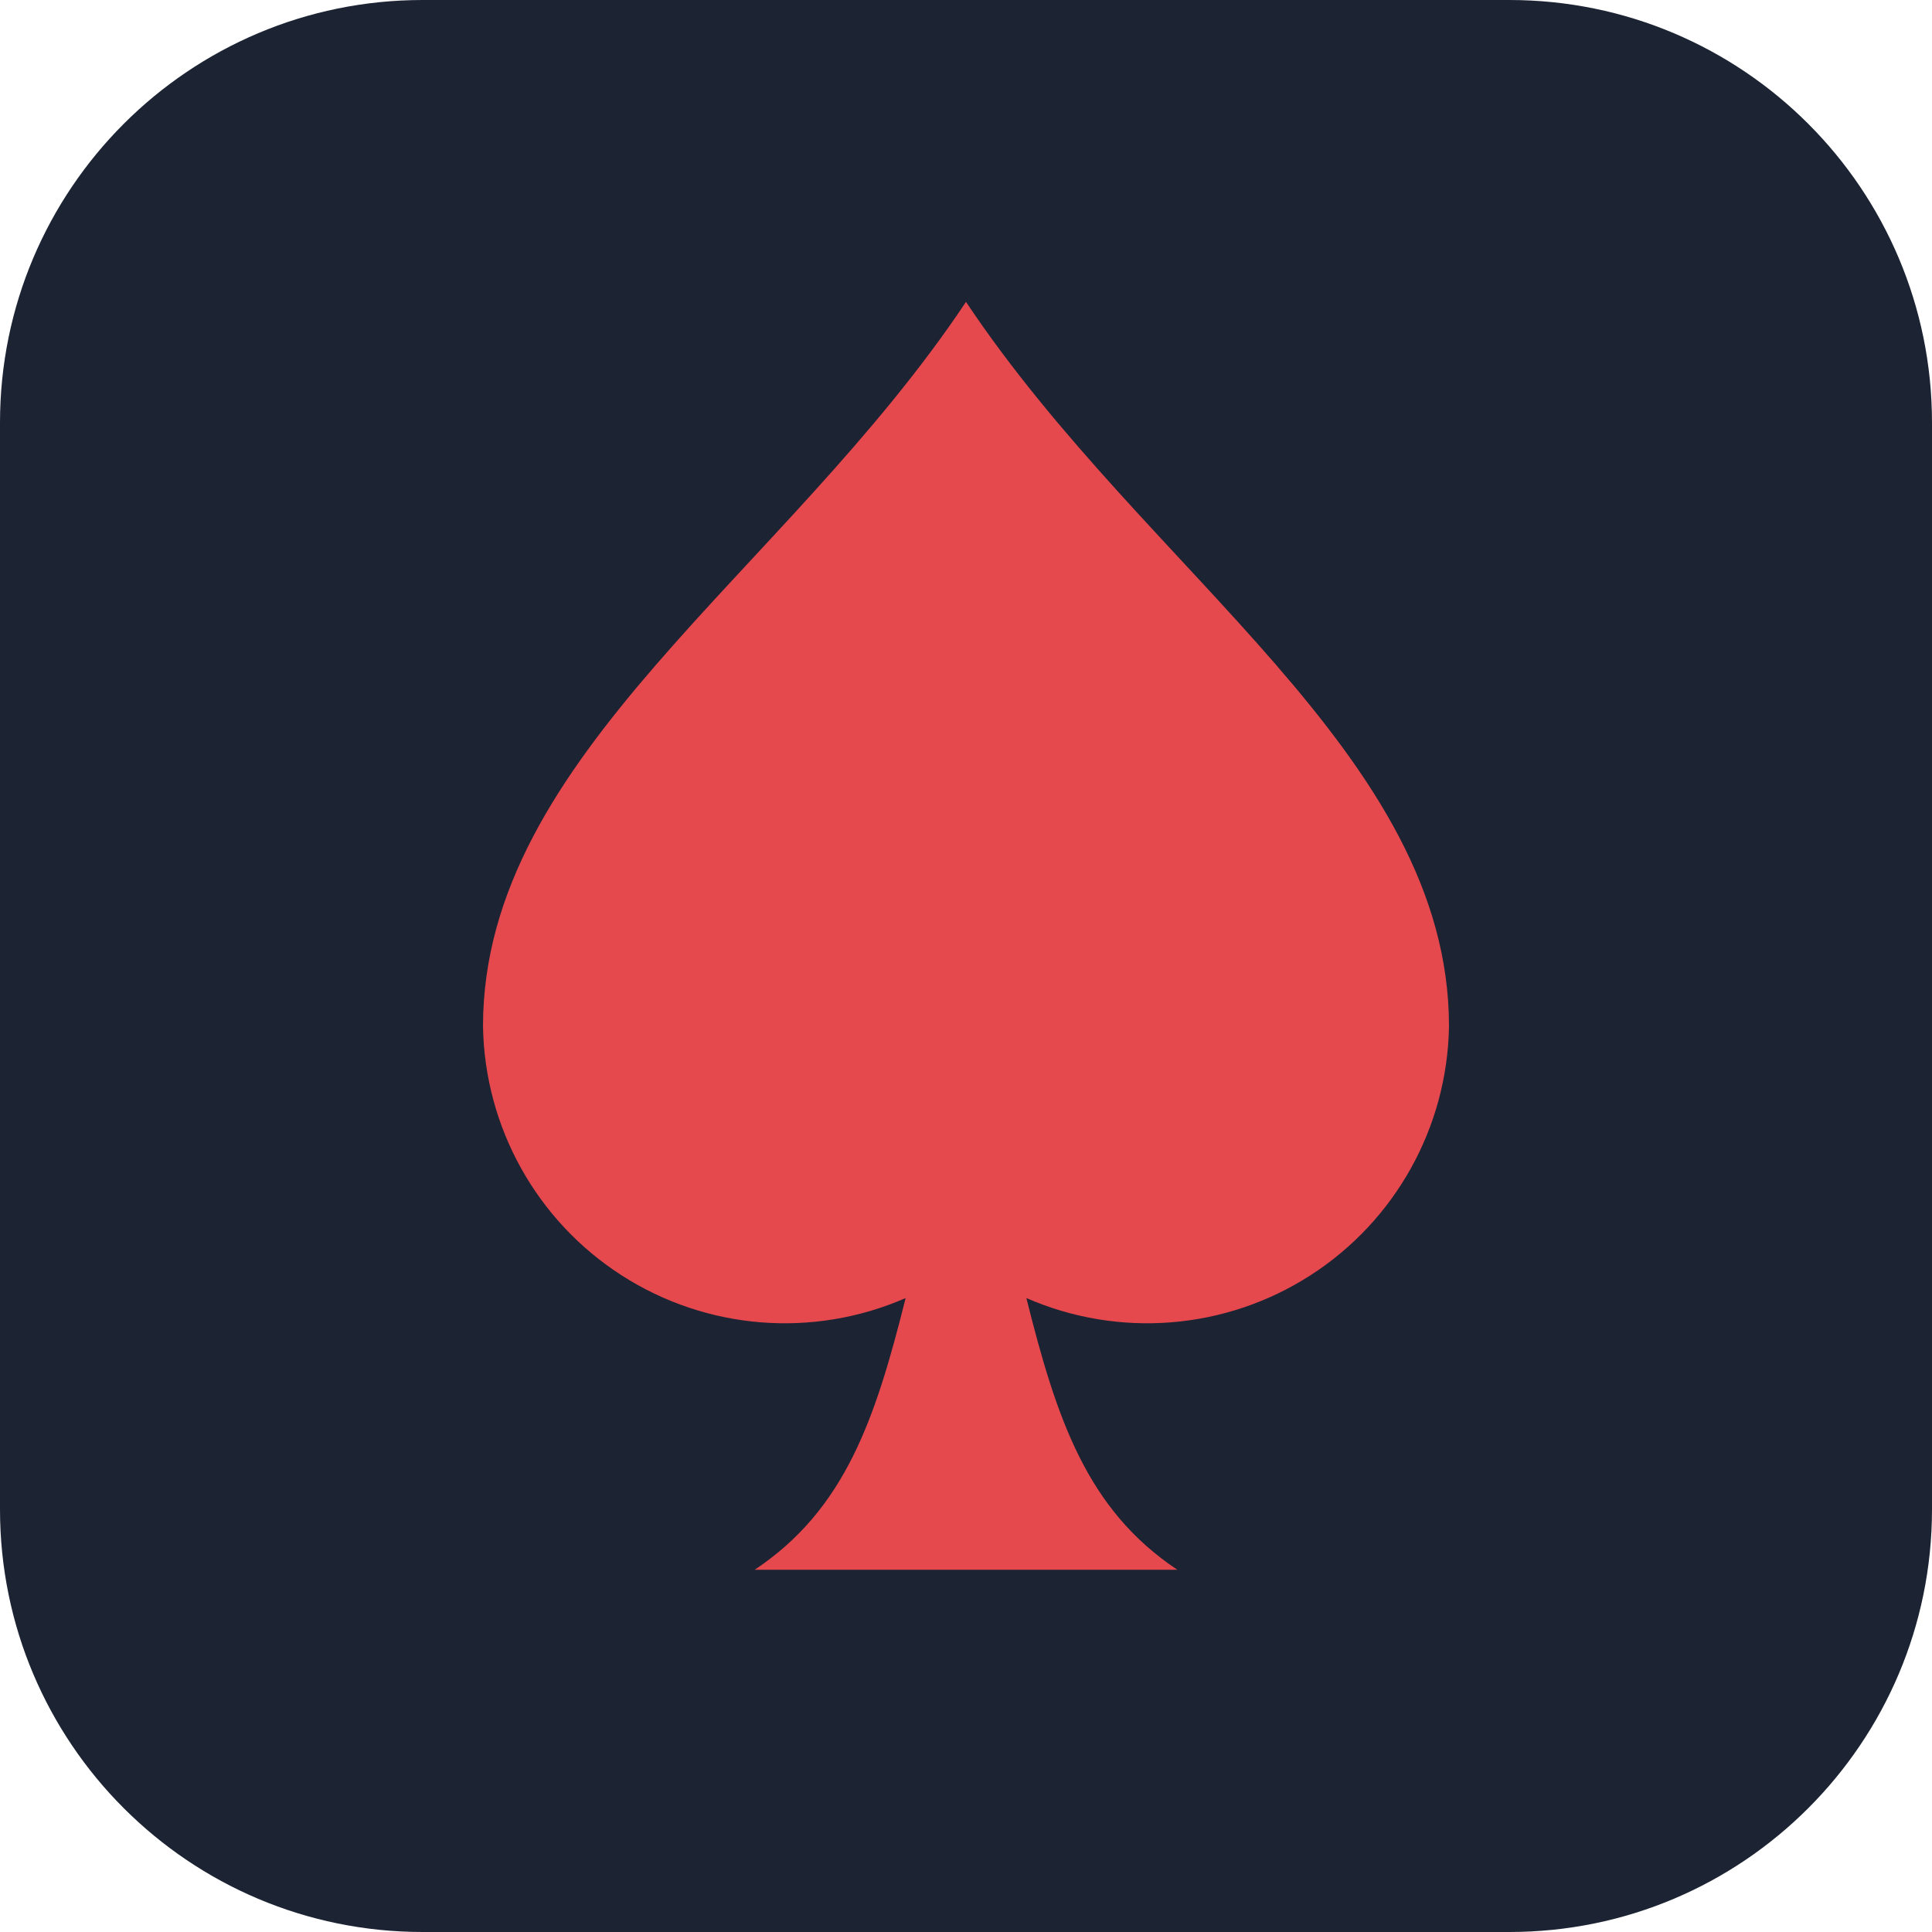
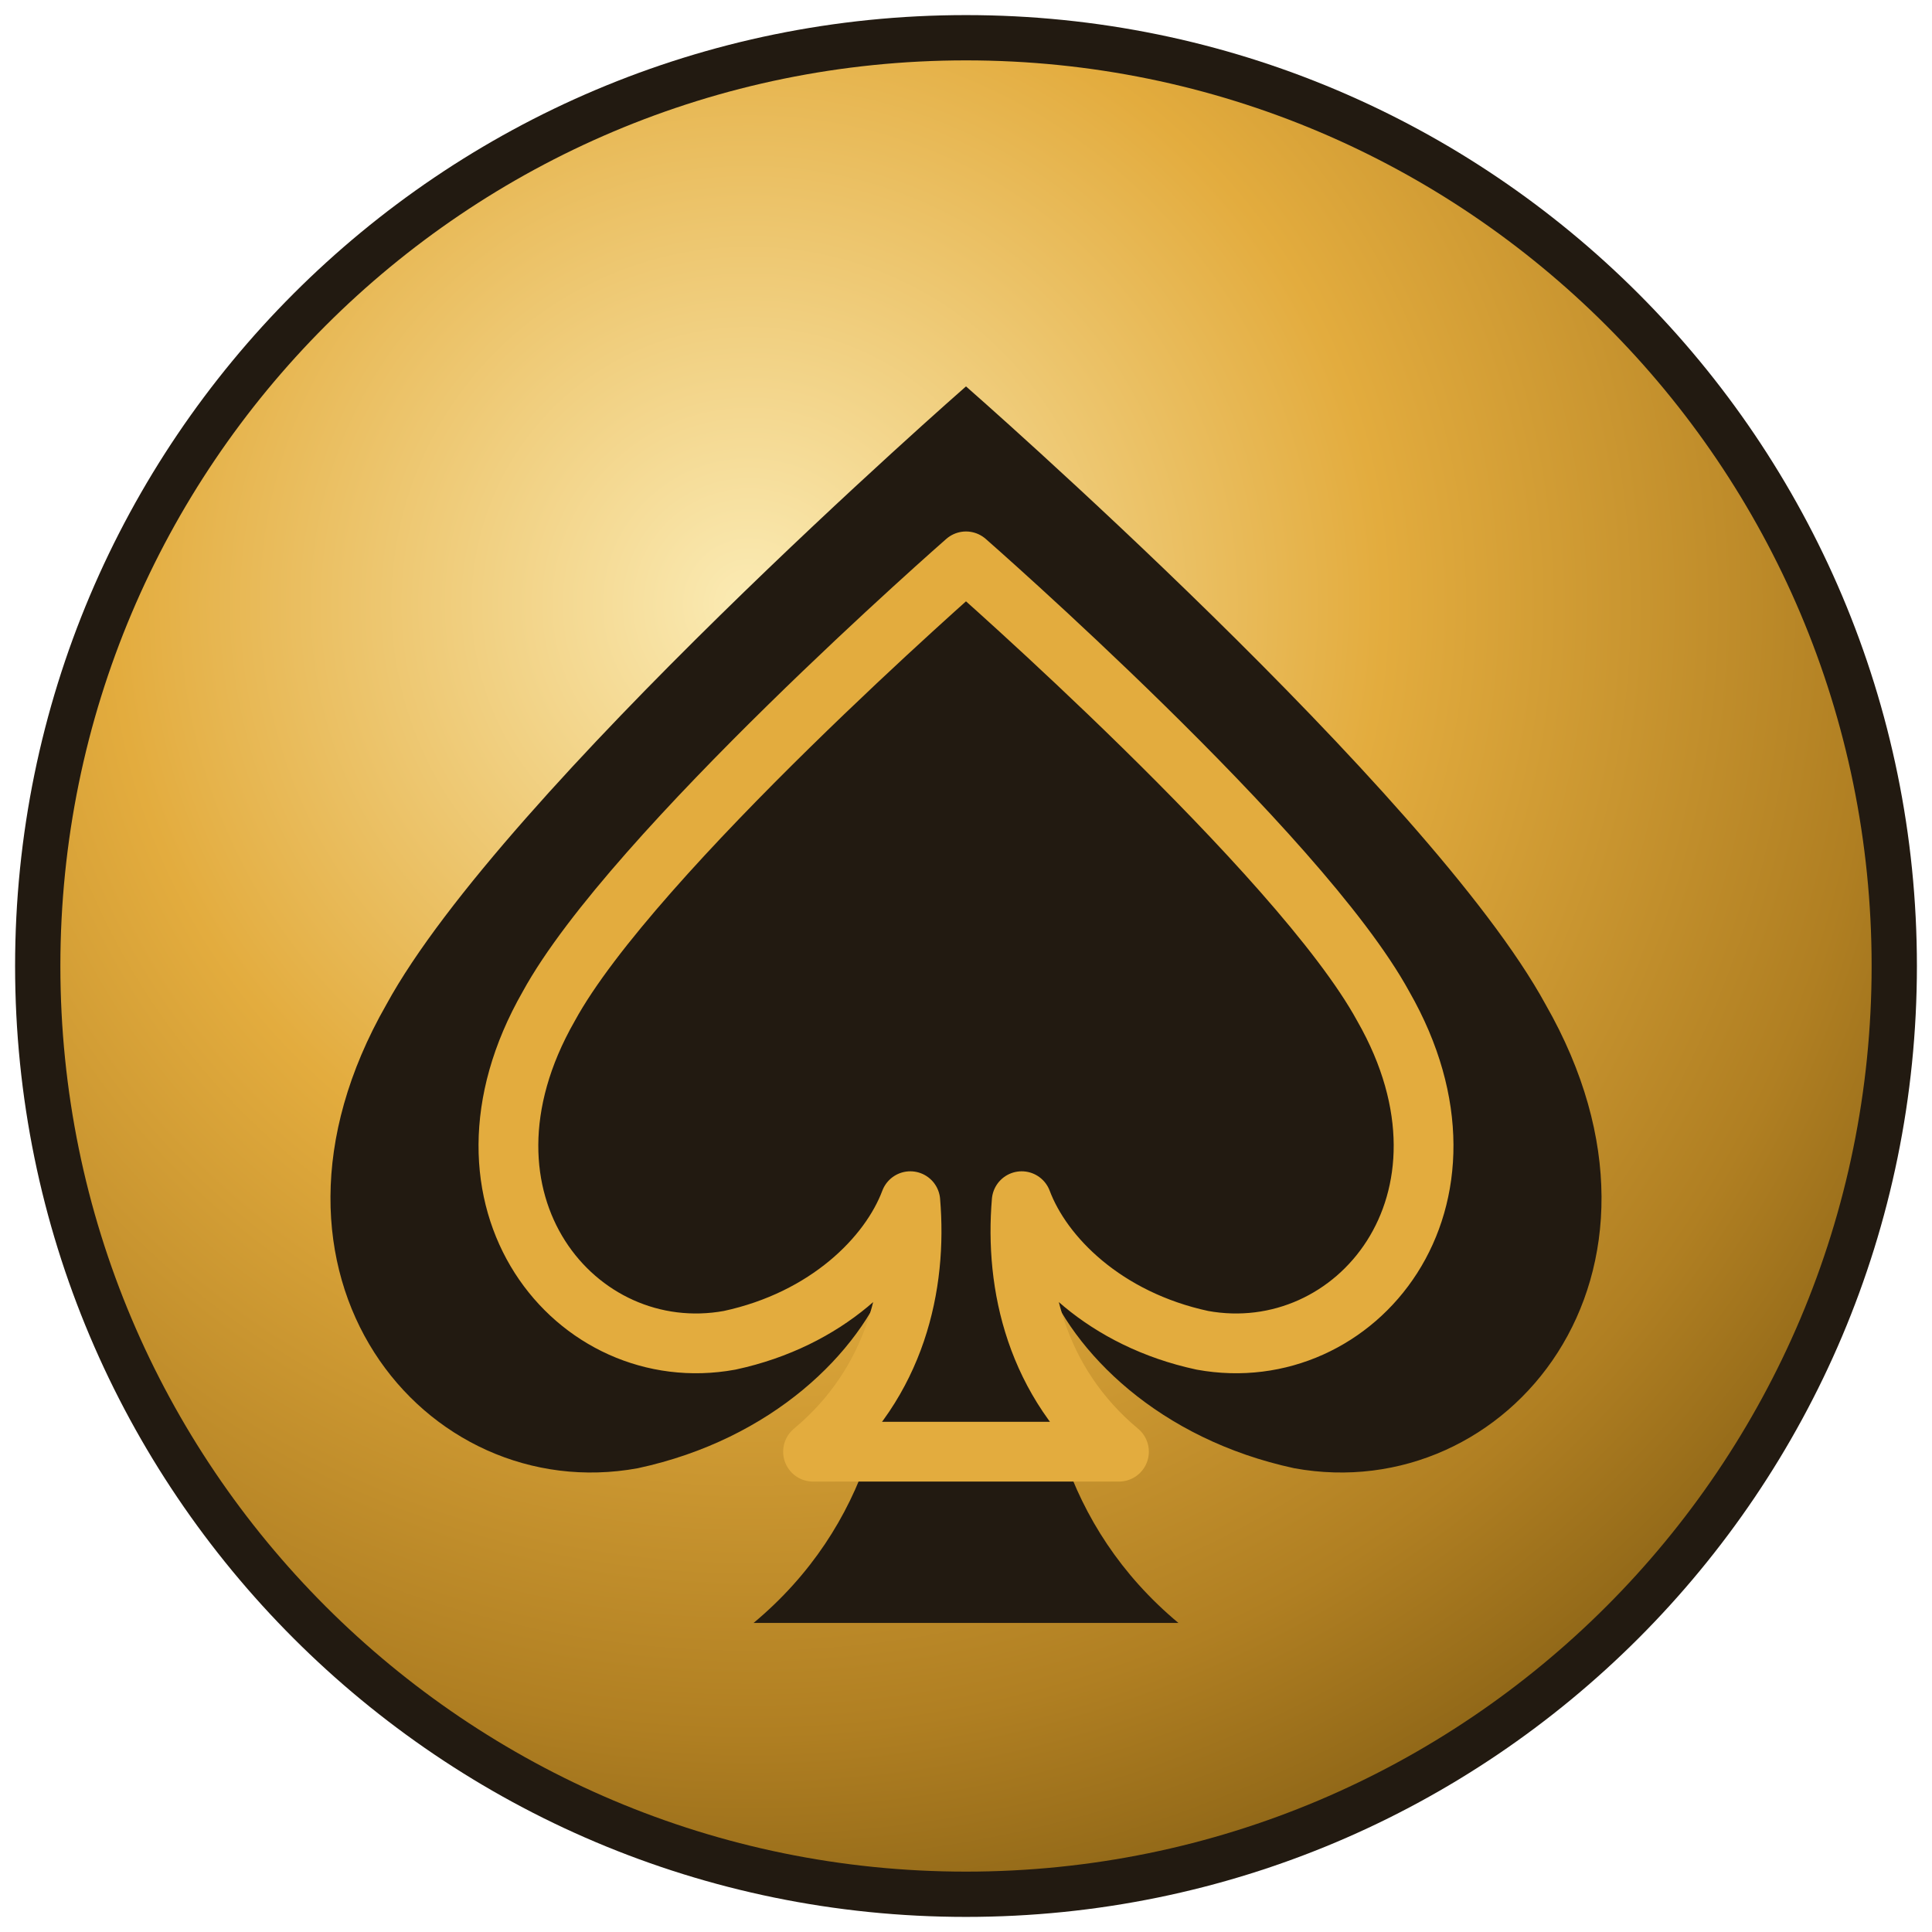
- <svg xmlns="http://www.w3.org/2000/svg" viewBox="0 0 64 64">
-   <rect width="64" height="64" rx="14" fill="#1c2333" />
-   <path d="M32 10c6 9 16 15 16 24a10 10 0 0 1-14 9c1 4 2 7 5 9H25c3-2 4-5 5-9a10 10 0 0 1-14-9c0-9 10-15 16-24z" fill="#e5484d" />
+ <svg xmlns="http://www.w3.org/2000/svg" viewBox="0 0 512 512" role="img" aria-labelledby="t d">
+   <defs>
+     <radialGradient id="gold" cx="38%" cy="30%" r="78%">
+       <stop offset="0%" stop-color="#FBEBB4" />
+       <stop offset="45%" stop-color="#E3AC3E" />
+       <stop offset="80%" stop-color="#B07F22" />
+       <stop offset="100%" stop-color="#855F14" />
+     </radialGradient>
+     <path id="spade" d="M256 102.4       C256 102.4 133.1 209.9 102.4 266.2       C61.4 337.9 112.6 399.4 169.0 389.1       C204.8 381.4 227.8 358.4 235.5 337.9       C238.1 368.6 230.4 404.5 199.7 430.1       L312.3 430.1       C281.6 404.5 273.9 368.6 276.5 337.9       C284.2 358.4 307.2 381.4 343.0 389.1       C399.4 399.4 450.6 337.9 409.6 266.2       C378.9 209.9 256 102.4 256 102.4 Z" />
+   </defs>
+   <circle cx="256" cy="256" r="252" fill="#221A11" />
+   <circle cx="256" cy="256" r="240" fill="url(#gold)" />
+   <use href="#spade" fill="#221A11" />
+   <g transform="translate(256 268) scale(.72) translate(-256 -268)">
+     <use href="#spade" fill="none" stroke="#E3AC3E" stroke-width="22" stroke-linejoin="round" />
+   </g>
</svg>
